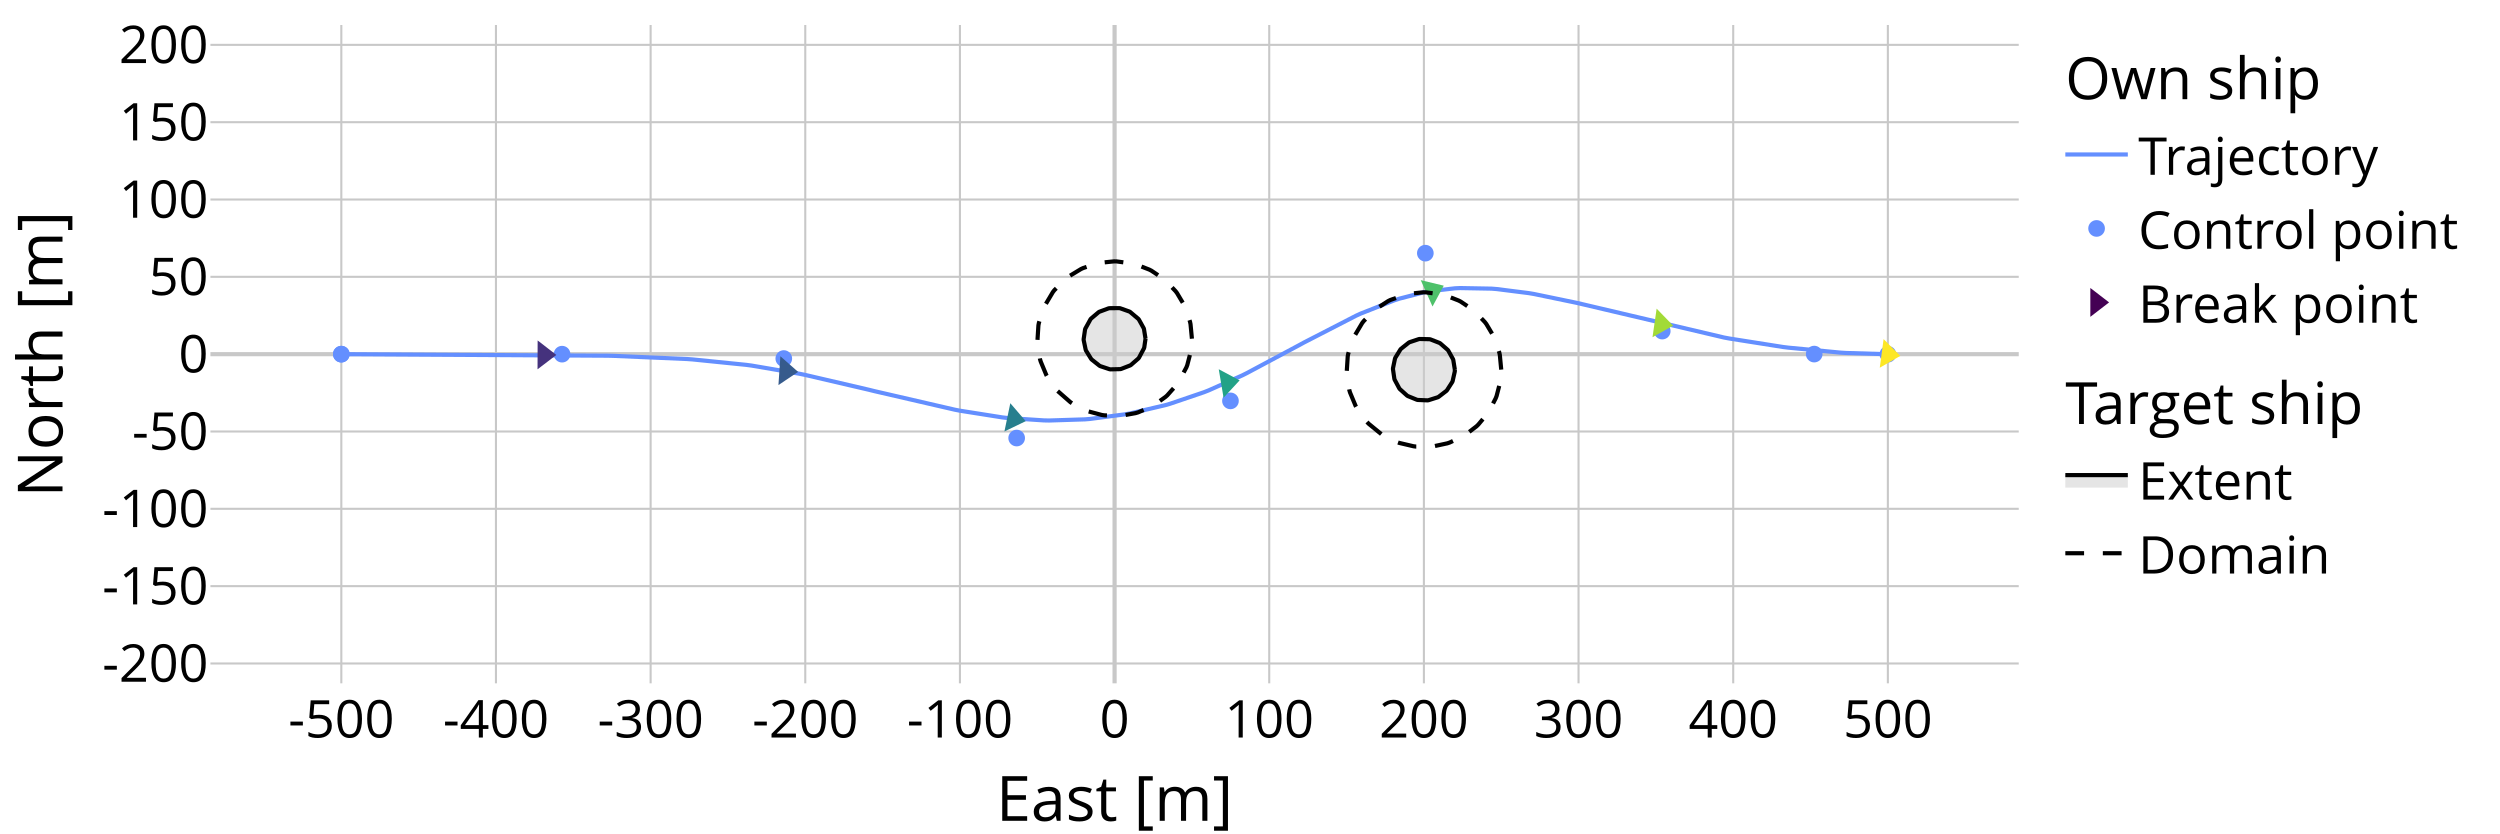
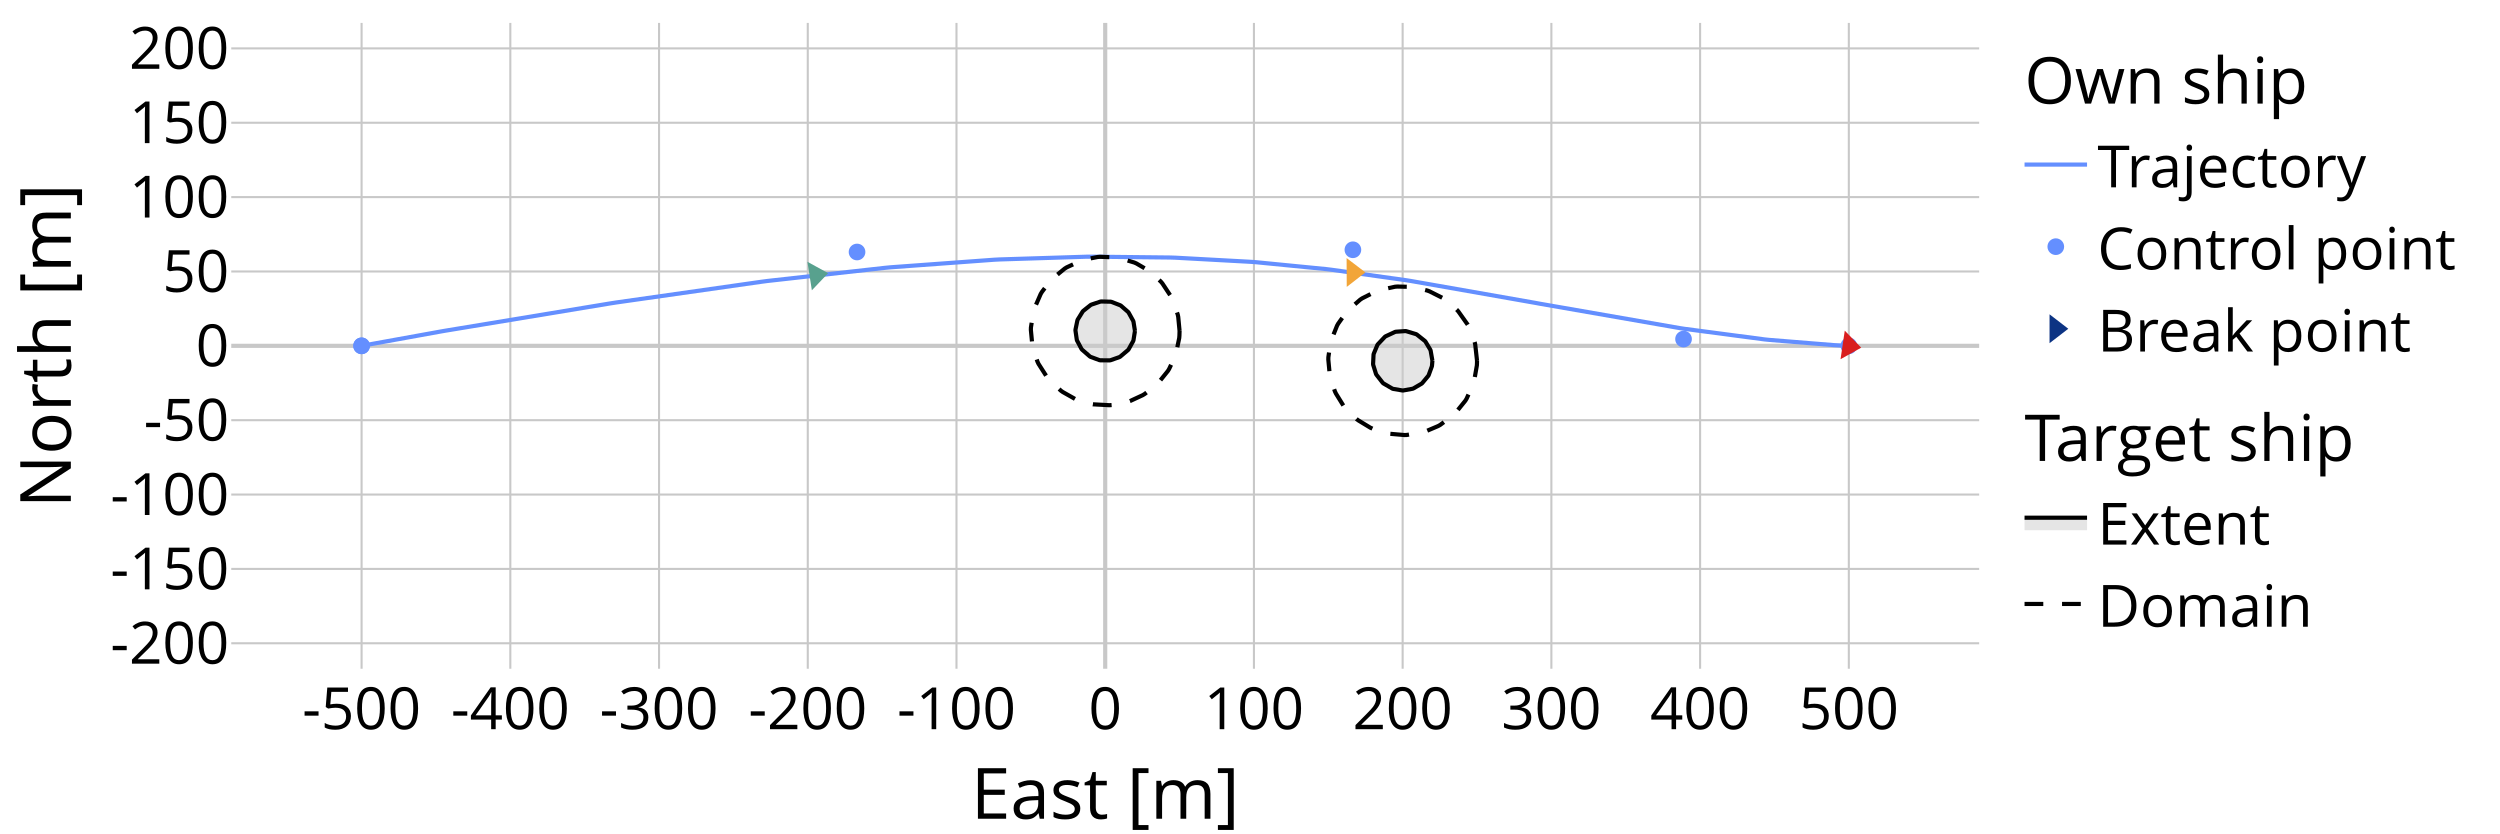
<svg xmlns="http://www.w3.org/2000/svg" class="main-svg" width="1200" height="400" style="" viewBox="0 0 1200 400">
  <rect x="0" y="0" width="1200" height="400" style="fill: rgb(255, 255, 255); fill-opacity: 1;" />
-   <defs id="defs-1de1f9">
+   <defs id="defs-333a15">
    <g class="clips">
-       <clipPath id="clip1de1f9xyplot" class="plotclip">
-         <rect width="868" height="316" />
+       <clipPath id="clip333a15xyplot" class="plotclip">
+         <rect width="839" height="310" />
      </clipPath>
-       <clipPath class="axesclip" id="clip1de1f9x">
-         <rect x="101" y="0" width="868" height="400" />
+       <clipPath class="axesclip" id="clip333a15x">
+         <rect x="111" y="0" width="839" height="400" />
      </clipPath>
-       <clipPath class="axesclip" id="clip1de1f9y">
-         <rect x="0" y="12" width="1200" height="316" />
+       <clipPath class="axesclip" id="clip333a15y">
+         <rect x="0" y="11" width="1200" height="310" />
      </clipPath>
-       <clipPath class="axesclip" id="clip1de1f9xy">
-         <rect x="101" y="12" width="868" height="316" />
+       <clipPath class="axesclip" id="clip333a15xy">
+         <rect x="111" y="11" width="839" height="310" />
      </clipPath>
    </g>
    <g class="gradients" />
    <g class="patterns" />
  </defs>
  <g class="bglayer" />
  <g class="layer-below">
    <g class="imagelayer" />
    <g class="shapelayer" />
  </g>
  <g class="cartesianlayer">
    <g class="subplot xy">
      <g class="layer-subplot">
        <g class="shapelayer" />
        <g class="imagelayer" />
      </g>
      <g class="minor-gridlayer">
        <g class="x" />
        <g class="y" />
      </g>
      <g class="gridlayer">
        <g class="x">
-           <path class="xgrid crisp" transform="translate(163.83,0)" d="M0,12v316" style="stroke: rgb(200, 200, 200); stroke-opacity: 1; stroke-width: 1px;" />
-           <path class="xgrid crisp" transform="translate(238.06,0)" d="M0,12v316" style="stroke: rgb(200, 200, 200); stroke-opacity: 1; stroke-width: 1px;" />
-           <path class="xgrid crisp" transform="translate(312.3,0)" d="M0,12v316" style="stroke: rgb(200, 200, 200); stroke-opacity: 1; stroke-width: 1px;" />
-           <path class="xgrid crisp" transform="translate(386.53,0)" d="M0,12v316" style="stroke: rgb(200, 200, 200); stroke-opacity: 1; stroke-width: 1px;" />
-           <path class="xgrid crisp" transform="translate(460.77,0)" d="M0,12v316" style="stroke: rgb(200, 200, 200); stroke-opacity: 1; stroke-width: 1px;" />
-           <path class="xgrid crisp" transform="translate(609.23,0)" d="M0,12v316" style="stroke: rgb(200, 200, 200); stroke-opacity: 1; stroke-width: 1px;" />
-           <path class="xgrid crisp" transform="translate(683.47,0)" d="M0,12v316" style="stroke: rgb(200, 200, 200); stroke-opacity: 1; stroke-width: 1px;" />
-           <path class="xgrid crisp" transform="translate(757.7,0)" d="M0,12v316" style="stroke: rgb(200, 200, 200); stroke-opacity: 1; stroke-width: 1px;" />
-           <path class="xgrid crisp" transform="translate(831.94,0)" d="M0,12v316" style="stroke: rgb(200, 200, 200); stroke-opacity: 1; stroke-width: 1px;" />
-           <path class="xgrid crisp" transform="translate(906.17,0)" d="M0,12v316" style="stroke: rgb(200, 200, 200); stroke-opacity: 1; stroke-width: 1px;" />
+           <path class="xgrid crisp" transform="translate(173.56,0)" d="M0,11v310" style="stroke: rgb(200, 200, 200); stroke-opacity: 1; stroke-width: 1px;" />
+           <path class="xgrid crisp" transform="translate(244.95,0)" d="M0,11v310" style="stroke: rgb(200, 200, 200); stroke-opacity: 1; stroke-width: 1px;" />
+           <path class="xgrid crisp" transform="translate(316.34,0)" d="M0,11v310" style="stroke: rgb(200, 200, 200); stroke-opacity: 1; stroke-width: 1px;" />
+           <path class="xgrid crisp" transform="translate(387.73,0)" d="M0,11v310" style="stroke: rgb(200, 200, 200); stroke-opacity: 1; stroke-width: 1px;" />
+           <path class="xgrid crisp" transform="translate(459.11,0)" d="M0,11v310" style="stroke: rgb(200, 200, 200); stroke-opacity: 1; stroke-width: 1px;" />
+           <path class="xgrid crisp" transform="translate(601.89,0)" d="M0,11v310" style="stroke: rgb(200, 200, 200); stroke-opacity: 1; stroke-width: 1px;" />
+           <path class="xgrid crisp" transform="translate(673.27,0)" d="M0,11v310" style="stroke: rgb(200, 200, 200); stroke-opacity: 1; stroke-width: 1px;" />
+           <path class="xgrid crisp" transform="translate(744.66,0)" d="M0,11v310" style="stroke: rgb(200, 200, 200); stroke-opacity: 1; stroke-width: 1px;" />
+           <path class="xgrid crisp" transform="translate(816.05,0)" d="M0,11v310" style="stroke: rgb(200, 200, 200); stroke-opacity: 1; stroke-width: 1px;" />
+           <path class="xgrid crisp" transform="translate(887.44,0)" d="M0,11v310" style="stroke: rgb(200, 200, 200); stroke-opacity: 1; stroke-width: 1px;" />
        </g>
        <g class="y">
-           <path class="ygrid crisp" transform="translate(0,318.47)" d="M101,0h868" style="stroke: rgb(200, 200, 200); stroke-opacity: 1; stroke-width: 1px;" />
-           <path class="ygrid crisp" transform="translate(0,281.35)" d="M101,0h868" style="stroke: rgb(200, 200, 200); stroke-opacity: 1; stroke-width: 1px;" />
-           <path class="ygrid crisp" transform="translate(0,244.23)" d="M101,0h868" style="stroke: rgb(200, 200, 200); stroke-opacity: 1; stroke-width: 1px;" />
-           <path class="ygrid crisp" transform="translate(0,207.12)" d="M101,0h868" style="stroke: rgb(200, 200, 200); stroke-opacity: 1; stroke-width: 1px;" />
-           <path class="ygrid crisp" transform="translate(0,132.88)" d="M101,0h868" style="stroke: rgb(200, 200, 200); stroke-opacity: 1; stroke-width: 1px;" />
-           <path class="ygrid crisp" transform="translate(0,95.77)" d="M101,0h868" style="stroke: rgb(200, 200, 200); stroke-opacity: 1; stroke-width: 1px;" />
-           <path class="ygrid crisp" transform="translate(0,58.65)" d="M101,0h868" style="stroke: rgb(200, 200, 200); stroke-opacity: 1; stroke-width: 1px;" />
-           <path class="ygrid crisp" transform="translate(0,21.53)" d="M101,0h868" style="stroke: rgb(200, 200, 200); stroke-opacity: 1; stroke-width: 1px;" />
+           <path class="ygrid crisp" transform="translate(0,308.77)" d="M111,0h839" style="stroke: rgb(200, 200, 200); stroke-opacity: 1; stroke-width: 1px;" />
+           <path class="ygrid crisp" transform="translate(0,273.08)" d="M111,0h839" style="stroke: rgb(200, 200, 200); stroke-opacity: 1; stroke-width: 1px;" />
+           <path class="ygrid crisp" transform="translate(0,237.39)" d="M111,0h839" style="stroke: rgb(200, 200, 200); stroke-opacity: 1; stroke-width: 1px;" />
+           <path class="ygrid crisp" transform="translate(0,201.69)" d="M111,0h839" style="stroke: rgb(200, 200, 200); stroke-opacity: 1; stroke-width: 1px;" />
+           <path class="ygrid crisp" transform="translate(0,130.31)" d="M111,0h839" style="stroke: rgb(200, 200, 200); stroke-opacity: 1; stroke-width: 1px;" />
+           <path class="ygrid crisp" transform="translate(0,94.61)" d="M111,0h839" style="stroke: rgb(200, 200, 200); stroke-opacity: 1; stroke-width: 1px;" />
+           <path class="ygrid crisp" transform="translate(0,58.92)" d="M111,0h839" style="stroke: rgb(200, 200, 200); stroke-opacity: 1; stroke-width: 1px;" />
+           <path class="ygrid crisp" transform="translate(0,23.23)" d="M111,0h839" style="stroke: rgb(200, 200, 200); stroke-opacity: 1; stroke-width: 1px;" />
        </g>
      </g>
      <g class="zerolinelayer">
-         <path class="xzl zl crisp" transform="translate(535,0)" d="M0,12v316" style="stroke: rgb(200, 200, 200); stroke-opacity: 1; stroke-width: 2px;" />
-         <path class="yzl zl crisp" transform="translate(0,170)" d="M101,0h868" style="stroke: rgb(200, 200, 200); stroke-opacity: 1; stroke-width: 2px;" />
+         <path class="xzl zl crisp" transform="translate(530.5,0)" d="M0,11v310" style="stroke: rgb(200, 200, 200); stroke-opacity: 1; stroke-width: 2px;" />
+         <path class="yzl zl crisp" transform="translate(0,166)" d="M111,0h839" style="stroke: rgb(200, 200, 200); stroke-opacity: 1; stroke-width: 2px;" />
      </g>
      <g class="layer-between">
        <g class="shapelayer" />
        <g class="imagelayer" />
      </g>
      <path class="xlines-below" />
      <path class="ylines-below" />
      <g class="overlines-below" />
      <g class="xaxislayer-below" />
      <g class="yaxislayer-below" />
      <g class="overaxes-below" />
      <g class="overplot">
-         <g class="xy" transform="translate(101,12)" clip-path="url(#clip1de1f9xyplot)">
+         <g class="xy" transform="translate(111,11)" clip-path="url(#clip333a15xyplot)">
          <g class="scatterlayer mlayer">
-             <g class="trace scatter trace6c91a1" style="stroke-miterlimit: 2; opacity: 1;">
-               <g class="fills" />
-               <g class="errorbars" />
-               <g class="lines">
-                 <path class="js-line" d="M62.83,158L190.6,158.74L193.44,158.81L228.76,160.33L231.39,160.52L257.17,163.13L259.72,163.47L282.69,167.39L285.25,167.91L316.13,175.1L318.7,175.74L357.24,184.64L359.79,185.14L380.09,188.35L382.6,188.64L400.09,189.79L402.57,189.84L419.77,189.29L422.21,189.09L439.13,186.86L441.53,186.42L458.17,182.51L460.53,181.84L476.89,176.27L479.21,175.36L495.3,168.18L497.58,167.04L522.52,153.71L524.79,152.47L549.85,139.57L552.15,138.51L568.45,132.09L570.8,131.33L582.73,128.25L585.14,127.8L597.37,126.39L599.85,126.27L614.9,126.55L617.43,126.75L632.78,128.69L635.36,129.13L656.15,133.44L658.76,134.06L726.58,150.02L729.16,150.5L754.82,154.55L757.37,154.87L782.68,157.28L785.2,157.43L805.18,158.03" style="vector-effect: none; fill: none; stroke: rgb(100, 143, 255); stroke-opacity: 1; stroke-width: 2px; opacity: 1;" />
-               </g>
-               <g class="points" />
-               <g class="text" />
-             </g>
-             <g class="trace scatter traceaec29f" style="stroke-miterlimit: 2; opacity: 1;">
+             <g class="trace scatter trace864dbb" style="stroke-miterlimit: 2; opacity: 1;">
+               <g class="fills" />
+               <g class="errorbars" />
+               <g class="lines">
+                 <path class="js-line" d="M62.56,155L100.55,148.12L102.57,147.77L181.64,134.68L184.57,134.22L254.38,124.26L257.43,123.86L313.67,117.57L316.52,117.3L366.16,113.67L368.83,113.53L410.55,112.22L413.1,112.2L450.67,112.61L453.13,112.69L489.67,114.69L492.08,114.88L525.66,118.18L528.05,118.47L563.88,123.5L566.27,123.88L625.98,134.39L628.37,134.83L695.24,146.48L697.63,146.85L735.84,151.9L738.23,152.15L769.27,154.66L771.66,154.79L776.44,155" style="vector-effect: none; fill: none; stroke: rgb(100, 143, 255); stroke-opacity: 1; stroke-width: 2px; opacity: 1;" />
+               </g>
+               <g class="points" />
+               <g class="text" />
+             </g>
+             <g class="trace scatter tracef698d3" style="stroke-miterlimit: 2; opacity: 1;">
              <g class="fills" />
              <g class="errorbars" />
              <g class="lines" />
              <g class="points">
-                 <path class="point" transform="translate(62.83,158)" d="M4,0A4,4 0 1,1 0,-4A4,4 0 0,1 4,0Z" style="opacity: 1; stroke-width: 0px; fill: rgb(100, 143, 255); fill-opacity: 1;" />
-                 <path class="point" transform="translate(62.83,158)" d="M4,0A4,4 0 1,1 0,-4A4,4 0 0,1 4,0Z" style="opacity: 1; stroke-width: 0px; fill: rgb(100, 143, 255); fill-opacity: 1;" />
-                 <path class="point" transform="translate(168.79,158)" d="M4,0A4,4 0 1,1 0,-4A4,4 0 0,1 4,0Z" style="opacity: 1; stroke-width: 0px; fill: rgb(100, 143, 255); fill-opacity: 1;" />
-                 <path class="point" transform="translate(275.22,160.1)" d="M4,0A4,4 0 1,1 0,-4A4,4 0 0,1 4,0Z" style="opacity: 1; stroke-width: 0px; fill: rgb(100, 143, 255); fill-opacity: 1;" />
-                 <path class="point" transform="translate(387,198.26)" d="M4,0A4,4 0 1,1 0,-4A4,4 0 0,1 4,0Z" style="opacity: 1; stroke-width: 0px; fill: rgb(100, 143, 255); fill-opacity: 1;" />
-                 <path class="point" transform="translate(489.62,180.42)" d="M4,0A4,4 0 1,1 0,-4A4,4 0 0,1 4,0Z" style="opacity: 1; stroke-width: 0px; fill: rgb(100, 143, 255); fill-opacity: 1;" />
-                 <path class="point" transform="translate(583.16,109.52)" d="M4,0A4,4 0 1,1 0,-4A4,4 0 0,1 4,0Z" style="opacity: 1; stroke-width: 0px; fill: rgb(100, 143, 255); fill-opacity: 1;" />
-                 <path class="point" transform="translate(696.88,146.92)" d="M4,0A4,4 0 1,1 0,-4A4,4 0 0,1 4,0Z" style="opacity: 1; stroke-width: 0px; fill: rgb(100, 143, 255); fill-opacity: 1;" />
-                 <path class="point" transform="translate(769.82,157.96)" d="M4,0A4,4 0 1,1 0,-4A4,4 0 0,1 4,0Z" style="opacity: 1; stroke-width: 0px; fill: rgb(100, 143, 255); fill-opacity: 1;" />
-                 <path class="point" transform="translate(805.18,158.03)" d="M4,0A4,4 0 1,1 0,-4A4,4 0 0,1 4,0Z" style="opacity: 1; stroke-width: 0px; fill: rgb(100, 143, 255); fill-opacity: 1;" />
-               </g>
-               <g class="text" />
-             </g>
-             <g class="trace scatter trace0a651e" style="stroke-miterlimit: 2; opacity: 1;">
+                 <path class="point" transform="translate(62.56,155)" d="M4,0A4,4 0 1,1 0,-4A4,4 0 0,1 4,0Z" style="opacity: 1; stroke-width: 0px; fill: rgb(100, 143, 255); fill-opacity: 1;" />
+                 <path class="point" transform="translate(62.56,155)" d="M4,0A4,4 0 1,1 0,-4A4,4 0 0,1 4,0Z" style="opacity: 1; stroke-width: 0px; fill: rgb(100, 143, 255); fill-opacity: 1;" />
+                 <path class="point" transform="translate(300.38,109.96)" d="M4,0A4,4 0 1,1 0,-4A4,4 0 0,1 4,0Z" style="opacity: 1; stroke-width: 0px; fill: rgb(100, 143, 255); fill-opacity: 1;" />
+                 <path class="point" transform="translate(538.39,108.89)" d="M4,0A4,4 0 1,1 0,-4A4,4 0 0,1 4,0Z" style="opacity: 1; stroke-width: 0px; fill: rgb(100, 143, 255); fill-opacity: 1;" />
+                 <path class="point" transform="translate(697.1,151.75)" d="M4,0A4,4 0 1,1 0,-4A4,4 0 0,1 4,0Z" style="opacity: 1; stroke-width: 0px; fill: rgb(100, 143, 255); fill-opacity: 1;" />
+                 <path class="point" transform="translate(776.44,155)" d="M4,0A4,4 0 1,1 0,-4A4,4 0 0,1 4,0Z" style="opacity: 1; stroke-width: 0px; fill: rgb(100, 143, 255); fill-opacity: 1;" />
+               </g>
+               <g class="text" />
+             </g>
+             <g class="trace scatter tracef0722d" style="stroke-miterlimit: 2; opacity: 1;">
              <g class="fills" />
              <g class="errorbars" />
              <g class="lines" />
              <g class="points">
-                 <path class="point" transform="translate(62.83,158)" d="M0,0Z" style="opacity: 1; stroke-width: 0px; fill: rgb(68, 1, 84); fill-opacity: 1;" />
-                 <path class="point" transform="translate(160.04,158.35)" d="M-2.975,-6.941L-3.025,6.919L6,0.022Z" style="opacity: 1; stroke-width: 0px; fill: rgb(69, 50, 125); fill-opacity: 1;" />
-                 <path class="point" transform="translate(276.11,166.11)" d="M-2.531,-7.115L-3.456,6.714L5.987,0.4Z" style="opacity: 1; stroke-width: 0px; fill: rgb(54, 91, 140); fill-opacity: 1;" />
-                 <path class="point" transform="translate(385.47,188.93)" d="M-1.521,-7.397L-4.352,6.171L5.874,1.225Z" style="opacity: 1; stroke-width: 0px; fill: rgb(39, 127, 142); fill-opacity: 1;" />
-                 <path class="point" transform="translate(488.11,171.57)" d="M-4.113,-6.333L-1.803,7.333L5.916,-1Z" style="opacity: 1; stroke-width: 0px; fill: rgb(34, 162, 135); fill-opacity: 1;" />
-                 <path class="point" transform="translate(586.52,127.57)" d="M-5.567,-5.102L0.09,7.551L5.477,-2.449Z" style="opacity: 1; stroke-width: 0px; fill: rgb(78, 193, 106); fill-opacity: 1;" />
-                 <path class="point" transform="translate(696.16,143.44)" d="M-1.976,-7.288L-3.962,6.429L5.938,0.86Z" style="opacity: 1; stroke-width: 0px; fill: rgb(162, 218, 55); fill-opacity: 1;" />
-                 <path class="point" transform="translate(805.18,158.03)" d="M-2.054,-7.267L-3.893,6.471L5.947,0.796Z" style="opacity: 1; stroke-width: 0px; fill: rgb(253, 231, 37); fill-opacity: 1;" />
-               </g>
-               <g class="text" />
-             </g>
-             <g class="trace scatter tracecdd851" style="stroke-miterlimit: 2; opacity: 1;">
+                 <path class="point" transform="translate(62.56,155)" d="M0,0Z" style="opacity: 1; stroke-width: 0px; fill: rgb(12, 51, 131); fill-opacity: 1;" />
+                 <path class="point" transform="translate(280.59,121.04)" d="M-4.031,-6.386L-1.898,7.309L5.929,-0.923Z" style="opacity: 1; stroke-width: 0px; fill: rgb(88, 161, 142); fill-opacity: 1;" />
+                 <path class="point" transform="translate(538.4,119.78)" d="M-3.034,-6.915L-2.966,6.945L6,-0.029Z" style="opacity: 1; stroke-width: 0px; fill: rgb(242, 165, 56); fill-opacity: 1;" />
+                 <path class="point" transform="translate(776.44,155)" d="M-1.953,-7.295L-3.982,6.416L5.935,0.878Z" style="opacity: 1; stroke-width: 0px; fill: rgb(217, 30, 30); fill-opacity: 1;" />
+               </g>
+               <g class="text" />
+             </g>
+             <g class="trace scatter tracedb20e5" style="stroke-miterlimit: 2; opacity: 1;">
              <g class="fills">
                <g>
-                   <path class="js-fill" d="M448.85,150.58L448.11,145.97L447.96,145.52L445.7,141.44L445.41,141.07L441.49,137.76L441.08,137.53L436.68,135.97L436.22,135.9L431.55,135.93L431.09,136.02L426.71,137.64L426.31,137.88L422.74,140.89L422.44,141.25L419.96,145.74L419.82,146.19L419.15,150.81L419.17,151.28L420.12,155.85L420.29,156.29L422.74,160.26L423.06,160.61L426.71,163.51L427.12,163.74L431.55,165.22L432.01,165.29L436.68,165.18L437.14,165.09L441.49,163.4L441.89,163.15L445.41,160.08L445.7,159.72L448.11,155.19L448.25,154.74L448.85,150.58Z" style="fill: rgb(204, 204, 204); fill-opacity: 0.5; stroke-width: 0;" />
+                   <path class="js-fill" d="M433.78,147.86L433.07,143.43L432.92,143L430.75,139.07L430.47,138.72L427.09,135.77L426.7,135.53L422.52,133.91L422.08,133.82L417.59,133.71L417.14,133.78L412.89,135.21L412.49,135.42L408.98,138.21L408.68,138.55L406.32,142.37L406.15,142.79L405.24,147.19L405.22,147.64L405.86,152.08L406,152.51L408.11,156.47L408.39,156.83L412.1,160.07L412.49,160.3L416.7,161.86L417.14,161.94L421.63,161.98L422.08,161.9L426.31,160.41L426.7,160.19L430.47,157L430.75,156.65L432.92,152.72L433.07,152.29L433.78,147.86Z" style="fill: rgb(204, 204, 204); fill-opacity: 0.5; stroke-width: 0;" />
                </g>
              </g>
              <g class="errorbars" />
              <g class="lines">
-                 <path class="js-line" d="M448.85,150.58L448.11,145.97L447.96,145.52L445.7,141.44L445.41,141.07L441.49,137.76L441.08,137.53L436.68,135.97L436.22,135.9L431.55,135.93L431.09,136.02L426.71,137.64L426.31,137.88L422.74,140.89L422.44,141.25L419.96,145.74L419.82,146.19L419.15,150.81L419.17,151.28L420.12,155.85L420.29,156.29L422.74,160.26L423.06,160.61L426.71,163.51L427.12,163.74L431.55,165.22L432.01,165.29L436.68,165.18L437.14,165.09L441.49,163.4L441.89,163.15L445.41,160.08L445.7,159.72L448.11,155.19L448.25,154.74L448.85,150.58" style="vector-effect: none; fill: none; stroke: rgb(0, 0, 0); stroke-opacity: 1; stroke-width: 2px; opacity: 1;" />
-               </g>
-               <g class="points" />
-               <g class="text" />
-             </g>
-             <g class="trace scatter trace47728e" style="stroke-miterlimit: 2; opacity: 1;">
-               <g class="fills" />
-               <g class="errorbars" />
-               <g class="lines">
-                 <path class="js-line" d="M471.12,150.58L470.45,143.59L470.21,142.44L468.03,135.77L467.55,134.7L463.96,128.66L463.25,127.73L458.43,122.63L457.53,121.87L451.71,117.95L450.67,117.41L444.12,114.87L442.99,114.56L434.88,113.47L433.71,113.46L426.72,114.18L425.58,114.43L418.92,116.66L417.86,117.15L411.85,120.79L410.92,121.5L405.11,127.27L404.39,128.19L400.2,135.23L399.74,136.3L397.66,143.01L397.44,144.16L396.92,152.33L397,153.5L398.21,160.42L398.54,161.54L401.24,168.03L401.81,169.05L405.86,174.78L406.64,175.66L412.8,181.05L413.78,181.7L420,184.95L421.09,185.38L427.88,187.19L429.03,187.36L436.05,187.64L437.22,187.55L444.12,186.29L445.25,185.95L451.71,183.2L452.73,182.62L458.43,178.52L459.3,177.74L463.96,172.49L464.64,171.53L468.48,164.31L468.9,163.21L470.66,156.41L470.82,155.25L471.12,150.58" style="vector-effect: none; fill: none; stroke: rgb(0, 0, 0); stroke-opacity: 1; stroke-dasharray: 9px, 9px; stroke-width: 2px; opacity: 1;" />
-               </g>
-               <g class="points" />
-               <g class="text" />
-             </g>
-             <g class="trace scatter trace25d965" style="stroke-miterlimit: 2; opacity: 1;">
+                 <path class="js-line" d="M433.78,147.86L433.07,143.43L432.92,143L430.75,139.07L430.47,138.72L427.09,135.77L426.7,135.53L422.52,133.91L422.08,133.82L417.59,133.71L417.14,133.78L412.89,135.21L412.49,135.42L408.98,138.21L408.68,138.55L406.32,142.37L406.15,142.79L405.24,147.19L405.22,147.64L405.86,152.08L406,152.51L408.11,156.47L408.39,156.83L412.1,160.07L412.49,160.3L416.7,161.86L417.14,161.94L421.63,161.98L422.08,161.9L426.31,160.41L426.7,160.19L430.47,157L430.75,156.65L432.92,152.72L433.07,152.29L433.78,147.86" style="vector-effect: none; fill: none; stroke: rgb(0, 0, 0); stroke-opacity: 1; stroke-width: 2px; opacity: 1;" />
+               </g>
+               <g class="points" />
+               <g class="text" />
+             </g>
+             <g class="trace scatter trace4ac515" style="stroke-miterlimit: 2; opacity: 1;">
+               <g class="fills" />
+               <g class="errorbars" />
+               <g class="lines">
+                 <path class="js-line" d="M455.19,147.86L454.55,141.14L454.33,140.04L451.76,132.59L451.26,131.58L446.92,125.01L446.19,124.16L441.25,119.56L440.34,118.89L434.51,115.48L433.48,115.02L425.94,112.75L424.83,112.57L416.97,112.26L415.84,112.36L409.22,113.68L408.15,114.02L401.01,117.33L400.05,117.93L393.96,122.92L393.19,123.74L389.12,129.13L388.54,130.1L385.4,137.31L385.08,138.4L383.85,146.17L383.81,147.3L384.56,155.14L384.8,156.23L387,162.62L387.48,163.64L391.72,170.27L392.44,171.14L398.2,176.5L399.12,177.16L405,180.48L406.04,180.92L412.5,182.86L413.61,183.07L421.47,183.5L422.6,183.42L430.32,181.88L431.38,181.52L437.51,178.68L438.47,178.09L443.83,173.98L444.64,173.2L449.58,167.07L450.17,166.11L453.06,160.01L453.43,158.94L455.03,151.24L455.12,150.11L455.19,147.86" style="vector-effect: none; fill: none; stroke: rgb(0, 0, 0); stroke-opacity: 1; stroke-dasharray: 9px, 9px; stroke-width: 2px; opacity: 1;" />
+               </g>
+               <g class="points" />
+               <g class="text" />
+             </g>
+             <g class="trace scatter trace9cd34d" style="stroke-miterlimit: 2; opacity: 1;">
              <g class="fills">
                <g>
-                   <path class="js-fill" d="M597.32,165.42L596.58,160.81L596.43,160.37L594.17,156.28L593.88,155.92L590.36,152.85L589.96,152.6L585.61,150.91L585.15,150.82L580.48,150.71L580.02,150.78L575.59,152.26L575.18,152.49L571.53,155.39L571.21,155.74L568.76,159.71L568.59,160.15L567.64,164.72L567.62,165.19L568.29,169.81L568.43,170.26L570.63,174.38L570.91,174.75L574.38,177.87L574.78,178.12L579.1,179.88L579.56,179.98L584.22,180.17L584.69,180.1L589.14,178.69L589.55,178.47L593.25,175.63L593.57,175.28L596.08,171.35L596.26,170.92L597.29,166.36L597.31,165.89L597.32,165.42Z" style="fill: rgb(204, 204, 204); fill-opacity: 0.5; stroke-width: 0;" />
+                   <path class="js-fill" d="M576.55,162.14L575.7,157.28L575.54,156.86L573.24,153L572.95,152.66L569.09,149.59L568.69,149.38L563.96,147.96L563.51,147.92L559.03,148.23L558.6,148.34L554.12,150.42L553.75,150.68L550.36,154.27L550.12,154.65L548.4,158.79L548.3,159.23L548.08,163.71L548.14,164.16L549.47,168.45L549.67,168.85L552.71,172.74L553.05,173.04L557.31,175.52L557.73,175.67L562.16,176.42L562.61,176.41L567.03,175.6L567.45,175.44L571.33,173.18L571.67,172.89L574.54,169.44L574.77,169.05L576.3,164.83L576.37,164.38L576.55,162.14Z" style="fill: rgb(204, 204, 204); fill-opacity: 0.5; stroke-width: 0;" />
                </g>
              </g>
              <g class="errorbars" />
              <g class="lines">
-                 <path class="js-line" d="M597.32,165.42L596.58,160.81L596.43,160.37L594.17,156.28L593.88,155.92L590.36,152.85L589.96,152.6L585.61,150.91L585.15,150.82L580.48,150.71L580.02,150.78L575.59,152.26L575.18,152.49L571.53,155.39L571.21,155.74L568.76,159.71L568.59,160.15L567.64,164.72L567.62,165.19L568.29,169.81L568.43,170.26L570.63,174.38L570.91,174.75L574.38,177.87L574.78,178.12L579.1,179.88L579.56,179.98L584.22,180.17L584.69,180.1L589.14,178.69L589.55,178.47L593.25,175.63L593.57,175.28L596.08,171.35L596.26,170.92L597.29,166.36L597.31,165.89L597.32,165.42" style="vector-effect: none; fill: none; stroke: rgb(0, 0, 0); stroke-opacity: 1; stroke-width: 2px; opacity: 1;" />
-               </g>
-               <g class="points" />
-               <g class="text" />
-             </g>
-             <g class="trace scatter trace2cc1c7" style="stroke-miterlimit: 2; opacity: 1;">
-               <g class="fills" />
-               <g class="errorbars" />
-               <g class="lines">
-                 <path class="js-line" d="M619.59,165.42L618.92,158.43L618.68,157.29L616.5,150.61L616.02,149.55L612.43,143.51L611.72,142.58L606.9,137.48L606,136.72L600.18,132.8L599.14,132.26L592.59,129.71L591.46,129.41L583.35,128.32L582.18,128.31L575.19,129.03L574.05,129.27L566.33,132L565.28,132.53L559.39,136.35L558.49,137.09L553.58,142.12L552.86,143.04L548.67,150.08L548.21,151.15L546.13,157.86L545.91,159.01L545.39,167.18L545.47,168.35L546.68,175.27L547.01,176.39L549.71,182.87L550.28,183.9L555.11,190.51L555.91,191.36L562.25,196.55L563.24,197.17L569.56,200.22L570.67,200.61L577.5,202.21L578.67,202.35L585.69,202.4L586.85,202.28L593.72,200.8L594.83,200.42L601.2,197.47L602.2,196.86L607.77,192.59L608.61,191.77L613.11,186.38L613.75,185.4L616.95,179.15L617.37,178.06L619.13,171.26L619.29,170.1L619.59,165.42" style="vector-effect: none; fill: none; stroke: rgb(0, 0, 0); stroke-opacity: 1; stroke-dasharray: 9px, 9px; stroke-width: 2px; opacity: 1;" />
+                 <path class="js-line" d="M576.55,162.14L575.7,157.28L575.54,156.86L573.24,153L572.95,152.66L569.09,149.59L568.69,149.38L563.96,147.96L563.51,147.92L559.03,148.23L558.6,148.34L554.12,150.42L553.75,150.68L550.36,154.27L550.12,154.65L548.4,158.79L548.3,159.23L548.08,163.71L548.14,164.16L549.47,168.45L549.67,168.85L552.71,172.74L553.05,173.04L557.31,175.52L557.73,175.67L562.16,176.42L562.61,176.41L567.03,175.6L567.45,175.44L571.33,173.18L571.67,172.89L574.54,169.44L574.77,169.05L576.3,164.83L576.37,164.38L576.55,162.14" style="vector-effect: none; fill: none; stroke: rgb(0, 0, 0); stroke-opacity: 1; stroke-width: 2px; opacity: 1;" />
+               </g>
+               <g class="points" />
+               <g class="text" />
+             </g>
+             <g class="trace scatter tracec7fbe0" style="stroke-miterlimit: 2; opacity: 1;">
+               <g class="fills" />
+               <g class="errorbars" />
+               <g class="lines">
+                 <path class="js-line" d="M597.97,162.14L597.1,154.31L596.84,153.22L594.04,145.86L593.51,144.86L588.96,138.44L588.2,137.61L582.19,132.52L581.25,131.91L575.21,128.87L574.16,128.48L567.61,126.85L566.49,126.7L559.74,126.54L558.62,126.63L550.92,128.3L549.86,128.67L542.83,132.21L541.89,132.84L535.96,138.02L535.22,138.86L531.32,144.37L530.77,145.36L527.86,152.67L527.58,153.77L526.62,160.45L526.59,161.58L527.33,169.41L527.58,170.51L529.77,176.9L530.26,177.92L533.8,183.66L534.49,184.55L540.08,190.1L540.98,190.78L546.75,194.28L547.77,194.75L554.17,196.9L555.28,197.14L563.12,197.82L564.25,197.78L572.01,196.48L573.09,196.15L579.3,193.51L580.28,192.96L586.6,188.26L587.41,187.48L592.36,181.35L592.95,180.39L596.2,173.22L596.54,172.15L597.9,164.39L597.95,163.27L597.97,162.14" style="vector-effect: none; fill: none; stroke: rgb(0, 0, 0); stroke-opacity: 1; stroke-dasharray: 9px, 9px; stroke-width: 2px; opacity: 1;" />
              </g>
              <g class="points" />
              <g class="text" />
            </g>
          </g>
        </g>
      </g>
      <path class="xlines-above crisp" d="M0,0" style="fill: none;" />
      <path class="ylines-above crisp" d="M0,0" style="fill: none;" />
      <g class="overlines-above" />
      <g class="xaxislayer-above">
        <g class="xtick">
-           <text text-anchor="middle" x="0" y="354" transform="translate(163.83,0)" style="font-family: 'Open Sans', verdana, arial, sans-serif; font-size: 25px; fill: rgb(0, 0, 0); fill-opacity: 1; white-space: pre; opacity: 1;">-500</text>
-         </g>
-         <g class="xtick">
-           <text text-anchor="middle" x="0" y="354" style="font-family: 'Open Sans', verdana, arial, sans-serif; font-size: 25px; fill: rgb(0, 0, 0); fill-opacity: 1; white-space: pre; opacity: 1;" transform="translate(238.06,0)">-400</text>
-         </g>
-         <g class="xtick">
-           <text text-anchor="middle" x="0" y="354" style="font-family: 'Open Sans', verdana, arial, sans-serif; font-size: 25px; fill: rgb(0, 0, 0); fill-opacity: 1; white-space: pre; opacity: 1;" transform="translate(312.3,0)">-300</text>
-         </g>
-         <g class="xtick">
-           <text text-anchor="middle" x="0" y="354" style="font-family: 'Open Sans', verdana, arial, sans-serif; font-size: 25px; fill: rgb(0, 0, 0); fill-opacity: 1; white-space: pre; opacity: 1;" transform="translate(386.53,0)">-200</text>
-         </g>
-         <g class="xtick">
-           <text text-anchor="middle" x="0" y="354" style="font-family: 'Open Sans', verdana, arial, sans-serif; font-size: 25px; fill: rgb(0, 0, 0); fill-opacity: 1; white-space: pre; opacity: 1;" transform="translate(460.77,0)">-100</text>
-         </g>
-         <g class="xtick">
-           <text text-anchor="middle" x="0" y="354" style="font-family: 'Open Sans', verdana, arial, sans-serif; font-size: 25px; fill: rgb(0, 0, 0); fill-opacity: 1; white-space: pre; opacity: 1;" transform="translate(535,0)">0</text>
-         </g>
-         <g class="xtick">
-           <text text-anchor="middle" x="0" y="354" style="font-family: 'Open Sans', verdana, arial, sans-serif; font-size: 25px; fill: rgb(0, 0, 0); fill-opacity: 1; white-space: pre; opacity: 1;" transform="translate(609.23,0)">100</text>
-         </g>
-         <g class="xtick">
-           <text text-anchor="middle" x="0" y="354" style="font-family: 'Open Sans', verdana, arial, sans-serif; font-size: 25px; fill: rgb(0, 0, 0); fill-opacity: 1; white-space: pre; opacity: 1;" transform="translate(683.47,0)">200</text>
-         </g>
-         <g class="xtick">
-           <text text-anchor="middle" x="0" y="354" style="font-family: 'Open Sans', verdana, arial, sans-serif; font-size: 25px; fill: rgb(0, 0, 0); fill-opacity: 1; white-space: pre; opacity: 1;" transform="translate(757.7,0)">300</text>
-         </g>
-         <g class="xtick">
-           <text text-anchor="middle" x="0" y="354" style="font-family: 'Open Sans', verdana, arial, sans-serif; font-size: 25px; fill: rgb(0, 0, 0); fill-opacity: 1; white-space: pre; opacity: 1;" transform="translate(831.94,0)">400</text>
-         </g>
-         <g class="xtick">
-           <text text-anchor="middle" x="0" y="354" style="font-family: 'Open Sans', verdana, arial, sans-serif; font-size: 25px; fill: rgb(0, 0, 0); fill-opacity: 1; white-space: pre; opacity: 1;" transform="translate(906.17,0)">500</text>
+           <text text-anchor="middle" x="0" y="350" transform="translate(173.56,0)" style="font-family: 'Open Sans', verdana, arial, sans-serif; font-size: 28px; fill: rgb(0, 0, 0); fill-opacity: 1; white-space: pre; opacity: 1;">-500</text>
+         </g>
+         <g class="xtick">
+           <text text-anchor="middle" x="0" y="350" style="font-family: 'Open Sans', verdana, arial, sans-serif; font-size: 28px; fill: rgb(0, 0, 0); fill-opacity: 1; white-space: pre; opacity: 1;" transform="translate(244.95,0)">-400</text>
+         </g>
+         <g class="xtick">
+           <text text-anchor="middle" x="0" y="350" style="font-family: 'Open Sans', verdana, arial, sans-serif; font-size: 28px; fill: rgb(0, 0, 0); fill-opacity: 1; white-space: pre; opacity: 1;" transform="translate(316.34,0)">-300</text>
+         </g>
+         <g class="xtick">
+           <text text-anchor="middle" x="0" y="350" style="font-family: 'Open Sans', verdana, arial, sans-serif; font-size: 28px; fill: rgb(0, 0, 0); fill-opacity: 1; white-space: pre; opacity: 1;" transform="translate(387.73,0)">-200</text>
+         </g>
+         <g class="xtick">
+           <text text-anchor="middle" x="0" y="350" style="font-family: 'Open Sans', verdana, arial, sans-serif; font-size: 28px; fill: rgb(0, 0, 0); fill-opacity: 1; white-space: pre; opacity: 1;" transform="translate(459.11,0)">-100</text>
+         </g>
+         <g class="xtick">
+           <text text-anchor="middle" x="0" y="350" style="font-family: 'Open Sans', verdana, arial, sans-serif; font-size: 28px; fill: rgb(0, 0, 0); fill-opacity: 1; white-space: pre; opacity: 1;" transform="translate(530.5,0)">0</text>
+         </g>
+         <g class="xtick">
+           <text text-anchor="middle" x="0" y="350" style="font-family: 'Open Sans', verdana, arial, sans-serif; font-size: 28px; fill: rgb(0, 0, 0); fill-opacity: 1; white-space: pre; opacity: 1;" transform="translate(601.89,0)">100</text>
+         </g>
+         <g class="xtick">
+           <text text-anchor="middle" x="0" y="350" style="font-family: 'Open Sans', verdana, arial, sans-serif; font-size: 28px; fill: rgb(0, 0, 0); fill-opacity: 1; white-space: pre; opacity: 1;" transform="translate(673.27,0)">200</text>
+         </g>
+         <g class="xtick">
+           <text text-anchor="middle" x="0" y="350" style="font-family: 'Open Sans', verdana, arial, sans-serif; font-size: 28px; fill: rgb(0, 0, 0); fill-opacity: 1; white-space: pre; opacity: 1;" transform="translate(744.66,0)">300</text>
+         </g>
+         <g class="xtick">
+           <text text-anchor="middle" x="0" y="350" style="font-family: 'Open Sans', verdana, arial, sans-serif; font-size: 28px; fill: rgb(0, 0, 0); fill-opacity: 1; white-space: pre; opacity: 1;" transform="translate(816.05,0)">400</text>
+         </g>
+         <g class="xtick">
+           <text text-anchor="middle" x="0" y="350" style="font-family: 'Open Sans', verdana, arial, sans-serif; font-size: 28px; fill: rgb(0, 0, 0); fill-opacity: 1; white-space: pre; opacity: 1;" transform="translate(887.44,0)">500</text>
        </g>
      </g>
      <g class="yaxislayer-above">
        <g class="ytick">
-           <text text-anchor="end" x="100" y="8.75" transform="translate(0,318.47)" style="font-family: 'Open Sans', verdana, arial, sans-serif; font-size: 25px; fill: rgb(0, 0, 0); fill-opacity: 1; white-space: pre; opacity: 1;">-200</text>
-         </g>
-         <g class="ytick">
-           <text text-anchor="end" x="100" y="8.75" style="font-family: 'Open Sans', verdana, arial, sans-serif; font-size: 25px; fill: rgb(0, 0, 0); fill-opacity: 1; white-space: pre; opacity: 1;" transform="translate(0,281.35)">-150</text>
-         </g>
-         <g class="ytick">
-           <text text-anchor="end" x="100" y="8.75" style="font-family: 'Open Sans', verdana, arial, sans-serif; font-size: 25px; fill: rgb(0, 0, 0); fill-opacity: 1; white-space: pre; opacity: 1;" transform="translate(0,244.23)">-100</text>
-         </g>
-         <g class="ytick">
-           <text text-anchor="end" x="100" y="8.75" style="font-family: 'Open Sans', verdana, arial, sans-serif; font-size: 25px; fill: rgb(0, 0, 0); fill-opacity: 1; white-space: pre; opacity: 1;" transform="translate(0,207.12)">-50</text>
-         </g>
-         <g class="ytick">
-           <text text-anchor="end" x="100" y="8.75" style="font-family: 'Open Sans', verdana, arial, sans-serif; font-size: 25px; fill: rgb(0, 0, 0); fill-opacity: 1; white-space: pre; opacity: 1;" transform="translate(0,170)">0</text>
-         </g>
-         <g class="ytick">
-           <text text-anchor="end" x="100" y="8.75" style="font-family: 'Open Sans', verdana, arial, sans-serif; font-size: 25px; fill: rgb(0, 0, 0); fill-opacity: 1; white-space: pre; opacity: 1;" transform="translate(0,132.88)">50</text>
-         </g>
-         <g class="ytick">
-           <text text-anchor="end" x="100" y="8.75" style="font-family: 'Open Sans', verdana, arial, sans-serif; font-size: 25px; fill: rgb(0, 0, 0); fill-opacity: 1; white-space: pre; opacity: 1;" transform="translate(0,95.77)">100</text>
-         </g>
-         <g class="ytick">
-           <text text-anchor="end" x="100" y="8.75" style="font-family: 'Open Sans', verdana, arial, sans-serif; font-size: 25px; fill: rgb(0, 0, 0); fill-opacity: 1; white-space: pre; opacity: 1;" transform="translate(0,58.65)">150</text>
-         </g>
-         <g class="ytick">
-           <text text-anchor="end" x="100" y="8.75" style="font-family: 'Open Sans', verdana, arial, sans-serif; font-size: 25px; fill: rgb(0, 0, 0); fill-opacity: 1; white-space: pre; opacity: 1;" transform="translate(0,21.53)">200</text>
+           <text text-anchor="end" x="110" y="9.8" transform="translate(0,308.77)" style="font-family: 'Open Sans', verdana, arial, sans-serif; font-size: 28px; fill: rgb(0, 0, 0); fill-opacity: 1; white-space: pre; opacity: 1;">-200</text>
+         </g>
+         <g class="ytick">
+           <text text-anchor="end" x="110" y="9.8" style="font-family: 'Open Sans', verdana, arial, sans-serif; font-size: 28px; fill: rgb(0, 0, 0); fill-opacity: 1; white-space: pre; opacity: 1;" transform="translate(0,273.08)">-150</text>
+         </g>
+         <g class="ytick">
+           <text text-anchor="end" x="110" y="9.8" style="font-family: 'Open Sans', verdana, arial, sans-serif; font-size: 28px; fill: rgb(0, 0, 0); fill-opacity: 1; white-space: pre; opacity: 1;" transform="translate(0,237.39)">-100</text>
+         </g>
+         <g class="ytick">
+           <text text-anchor="end" x="110" y="9.8" style="font-family: 'Open Sans', verdana, arial, sans-serif; font-size: 28px; fill: rgb(0, 0, 0); fill-opacity: 1; white-space: pre; opacity: 1;" transform="translate(0,201.69)">-50</text>
+         </g>
+         <g class="ytick">
+           <text text-anchor="end" x="110" y="9.8" style="font-family: 'Open Sans', verdana, arial, sans-serif; font-size: 28px; fill: rgb(0, 0, 0); fill-opacity: 1; white-space: pre; opacity: 1;" transform="translate(0,166)">0</text>
+         </g>
+         <g class="ytick">
+           <text text-anchor="end" x="110" y="9.8" style="font-family: 'Open Sans', verdana, arial, sans-serif; font-size: 28px; fill: rgb(0, 0, 0); fill-opacity: 1; white-space: pre; opacity: 1;" transform="translate(0,130.31)">50</text>
+         </g>
+         <g class="ytick">
+           <text text-anchor="end" x="110" y="9.8" style="font-family: 'Open Sans', verdana, arial, sans-serif; font-size: 28px; fill: rgb(0, 0, 0); fill-opacity: 1; white-space: pre; opacity: 1;" transform="translate(0,94.61)">100</text>
+         </g>
+         <g class="ytick">
+           <text text-anchor="end" x="110" y="9.8" style="font-family: 'Open Sans', verdana, arial, sans-serif; font-size: 28px; fill: rgb(0, 0, 0); fill-opacity: 1; white-space: pre; opacity: 1;" transform="translate(0,58.92)">150</text>
+         </g>
+         <g class="ytick">
+           <text text-anchor="end" x="110" y="9.8" style="font-family: 'Open Sans', verdana, arial, sans-serif; font-size: 28px; fill: rgb(0, 0, 0); fill-opacity: 1; white-space: pre; opacity: 1;" transform="translate(0,23.23)">200</text>
        </g>
      </g>
      <g class="overaxes-above" />
    </g>
  </g>
  <g class="polarlayer" />
  <g class="smithlayer" />
  <g class="ternarylayer" />
  <g class="geolayer" />
  <g class="funnelarealayer" />
  <g class="pielayer" />
  <g class="iciclelayer" />
  <g class="treemaplayer" />
  <g class="sunburstlayer" />
  <g class="glimages" />
-   <defs id="topdefs-1de1f9">
+   <defs id="topdefs-333a15">
    <g class="clips" />
-     <clipPath id="legend1de1f9">
-       <rect width="209" height="277" x="0" y="0" />
+     <clipPath id="legend333a15">
+       <rect width="228" height="304" x="0" y="0" />
    </clipPath>
  </defs>
  <g class="layer-above">
    <g class="imagelayer" />
    <g class="shapelayer" />
  </g>
  <g class="infolayer">
-     <g class="legend" pointer-events="all" transform="translate(986.36,12)">
-       <rect class="bg" shape-rendering="crispEdges" width="209" height="277" x="0" y="0" style="stroke: rgb(68, 68, 68); stroke-opacity: 1; fill: rgb(255, 255, 255); fill-opacity: 1; stroke-width: 0px;" />
-       <g class="scrollbox" transform="" clip-path="url(#legend1de1f9)">
+     <g class="legend" pointer-events="all" transform="translate(966.78,11)">
+       <rect class="bg" shape-rendering="crispEdges" width="228" height="304" x="0" y="0" style="stroke: rgb(68, 68, 68); stroke-opacity: 1; fill: rgb(255, 255, 255); fill-opacity: 1; stroke-width: 0px;" />
+       <g class="scrollbox" transform="" clip-path="url(#legend333a15)">
        <g class="groups" transform="">
-           <g class="traces" transform="translate(0,24.7)" style="opacity: 1;">
-             <text class="legendtext" text-anchor="start" x="5" y="10.92" style="font-family: 'Open Sans', verdana, arial, sans-serif; font-size: 28px; fill: rgb(0, 0, 0); fill-opacity: 1; white-space: pre;">Own ship</text>
+           <g class="traces" transform="translate(0,26.65)" style="opacity: 1;">
+             <text class="legendtext" text-anchor="start" x="5" y="12.09" style="font-family: 'Open Sans', verdana, arial, sans-serif; font-size: 31px; fill: rgb(0, 0, 0); fill-opacity: 1; white-space: pre;">Own ship</text>
            <g class="layers">
              <g class="legendfill" />
              <g class="legendlines" />
              <g class="legendsymbols">
                <g class="legendpoints" />
              </g>
            </g>
-             <rect class="legendtoggle" x="0" y="-19.7" width="203.234" height="39.4" style="fill: rgb(0, 0, 0); fill-opacity: 0;" />
-           </g>
-           <g class="traces" transform="translate(0,62.15)" style="opacity: 1;">
-             <text class="legendtext" text-anchor="start" x="40" y="9.75" style="font-family: 'Open Sans', verdana, arial, sans-serif; font-size: 25px; fill: rgb(0, 0, 0); fill-opacity: 1; white-space: pre;">Trajectory</text>
+             <rect class="legendtoggle" x="0" y="-21.65" width="222.656" height="43.3" style="fill: rgb(0, 0, 0); fill-opacity: 0;" />
+           </g>
+           <g class="traces" transform="translate(0,68)" style="opacity: 1;">
+             <text class="legendtext" text-anchor="start" x="40" y="10.92" style="font-family: 'Open Sans', verdana, arial, sans-serif; font-size: 28px; fill: rgb(0, 0, 0); fill-opacity: 1; white-space: pre;">Trajectory</text>
            <g class="layers" style="opacity: 1;">
              <g class="legendfill" />
              <g class="legendlines">
                <path class="js-line" d="M5,0h30" style="fill: none; stroke: rgb(100, 143, 255); stroke-opacity: 1; stroke-width: 2px;" />
              </g>
              <g class="legendsymbols">
                <g class="legendpoints" />
              </g>
            </g>
-             <rect class="legendtoggle" x="0" y="-17.75" width="203.234" height="35.5" style="fill: rgb(0, 0, 0); fill-opacity: 0;" />
-           </g>
-           <g class="traces" transform="translate(0,97.65)" style="opacity: 1;">
-             <text class="legendtext" text-anchor="start" x="40" y="9.75" style="font-family: 'Open Sans', verdana, arial, sans-serif; font-size: 25px; fill: rgb(0, 0, 0); fill-opacity: 1; white-space: pre;">Control point</text>
+             <rect class="legendtoggle" x="0" y="-19.7" width="222.656" height="39.4" style="fill: rgb(0, 0, 0); fill-opacity: 0;" />
+           </g>
+           <g class="traces" transform="translate(0,107.4)" style="opacity: 1;">
+             <text class="legendtext" text-anchor="start" x="40" y="10.92" style="font-family: 'Open Sans', verdana, arial, sans-serif; font-size: 28px; fill: rgb(0, 0, 0); fill-opacity: 1; white-space: pre;">Control point</text>
            <g class="layers" style="opacity: 1;">
              <g class="legendfill" />
              <g class="legendlines" />
              <g class="legendsymbols">
                <g class="legendpoints">
                  <path class="scatterpts" transform="translate(20,0)" d="M4,0A4,4 0 1,1 0,-4A4,4 0 0,1 4,0Z" style="opacity: 1; stroke-width: 0px; fill: rgb(100, 143, 255); fill-opacity: 1;" />
                </g>
              </g>
            </g>
-             <rect class="legendtoggle" x="0" y="-17.75" width="203.234" height="35.5" style="fill: rgb(0, 0, 0); fill-opacity: 0;" />
-           </g>
-           <g class="traces" transform="translate(0,133.15)" style="opacity: 1;">
-             <text class="legendtext" text-anchor="start" x="40" y="9.75" style="font-family: 'Open Sans', verdana, arial, sans-serif; font-size: 25px; fill: rgb(0, 0, 0); fill-opacity: 1; white-space: pre;">Break point</text>
+             <rect class="legendtoggle" x="0" y="-19.7" width="222.656" height="39.4" style="fill: rgb(0, 0, 0); fill-opacity: 0;" />
+           </g>
+           <g class="traces" transform="translate(0,146.8)" style="opacity: 1;">
+             <text class="legendtext" text-anchor="start" x="40" y="10.92" style="font-family: 'Open Sans', verdana, arial, sans-serif; font-size: 28px; fill: rgb(0, 0, 0); fill-opacity: 1; white-space: pre;">Break point</text>
            <g class="layers" style="opacity: 1;">
              <g class="legendfill" />
              <g class="legendlines" />
              <g class="legendsymbols">
                <g class="legendpoints">
-                   <path class="scatterpts" transform="translate(20,0)" d="M-3,-6.93L-3,6.93L6,-3.6739403974420594e-16Z" style="opacity: 1; stroke-width: 0px; fill: rgb(68, 1, 84); fill-opacity: 1;" />
+                   <path class="scatterpts" transform="translate(20,0)" d="M-3,-6.93L-3,6.93L6,-3.6739403974420594e-16Z" style="opacity: 1; stroke-width: 0px; fill: rgb(12, 51, 131); fill-opacity: 1;" />
                </g>
              </g>
            </g>
-             <rect class="legendtoggle" x="0" y="-17.75" width="203.234" height="35.5" style="fill: rgb(0, 0, 0); fill-opacity: 0;" />
+             <rect class="legendtoggle" x="0" y="-19.7" width="222.656" height="39.4" style="fill: rgb(0, 0, 0); fill-opacity: 0;" />
          </g>
        </g>
        <g class="groups" transform="translate(0,10)">
-           <g class="traces" transform="translate(0,170.6)" style="opacity: 1;">
-             <text class="legendtext" text-anchor="start" x="5" y="10.92" style="font-family: 'Open Sans', verdana, arial, sans-serif; font-size: 28px; fill: rgb(0, 0, 0); fill-opacity: 1; white-space: pre;">Target ship</text>
+           <g class="traces" transform="translate(0,188.15)" style="opacity: 1;">
+             <text class="legendtext" text-anchor="start" x="5" y="12.09" style="font-family: 'Open Sans', verdana, arial, sans-serif; font-size: 31px; fill: rgb(0, 0, 0); fill-opacity: 1; white-space: pre;">Target ship</text>
            <g class="layers">
              <g class="legendfill" />
              <g class="legendlines" />
              <g class="legendsymbols">
                <g class="legendpoints" />
              </g>
            </g>
-             <rect class="legendtoggle" x="0" y="-19.7" width="203.234" height="39.4" style="fill: rgb(0, 0, 0); fill-opacity: 0;" />
-           </g>
-           <g class="traces" transform="translate(0,208.05)" style="opacity: 1;">
-             <text class="legendtext" text-anchor="start" x="40" y="9.75" style="font-family: 'Open Sans', verdana, arial, sans-serif; font-size: 25px; fill: rgb(0, 0, 0); fill-opacity: 1; white-space: pre;">Extent</text>
+             <rect class="legendtoggle" x="0" y="-21.65" width="222.656" height="43.3" style="fill: rgb(0, 0, 0); fill-opacity: 0;" />
+           </g>
+           <g class="traces" transform="translate(0,229.5)" style="opacity: 1;">
+             <text class="legendtext" text-anchor="start" x="40" y="10.92" style="font-family: 'Open Sans', verdana, arial, sans-serif; font-size: 28px; fill: rgb(0, 0, 0); fill-opacity: 1; white-space: pre;">Extent</text>
            <g class="layers" style="opacity: 1;">
              <g class="legendfill">
                <path class="js-fill" d="M5,-2h30v6h-30z" style="stroke-width: 0; fill: rgb(204, 204, 204); fill-opacity: 0.5;" />
              </g>
              <g class="legendlines">
                <path class="js-line" d="M5,-2h30" style="fill: none; stroke: rgb(0, 0, 0); stroke-opacity: 1; stroke-width: 2px;" />
              </g>
              <g class="legendsymbols">
                <g class="legendpoints" />
              </g>
            </g>
-             <rect class="legendtoggle" x="0" y="-17.75" width="203.234" height="35.5" style="fill: rgb(0, 0, 0); fill-opacity: 0;" />
-           </g>
-           <g class="traces" transform="translate(0,243.55)" style="opacity: 1;">
-             <text class="legendtext" text-anchor="start" x="40" y="9.75" style="font-family: 'Open Sans', verdana, arial, sans-serif; font-size: 25px; fill: rgb(0, 0, 0); fill-opacity: 1; white-space: pre;">Domain</text>
+             <rect class="legendtoggle" x="0" y="-19.7" width="222.656" height="39.4" style="fill: rgb(0, 0, 0); fill-opacity: 0;" />
+           </g>
+           <g class="traces" transform="translate(0,268.9)" style="opacity: 1;">
+             <text class="legendtext" text-anchor="start" x="40" y="10.92" style="font-family: 'Open Sans', verdana, arial, sans-serif; font-size: 28px; fill: rgb(0, 0, 0); fill-opacity: 1; white-space: pre;">Domain</text>
            <g class="layers" style="opacity: 1;">
              <g class="legendfill" />
              <g class="legendlines">
                <path class="js-line" d="M5,0h30" style="fill: none; stroke: rgb(0, 0, 0); stroke-opacity: 1; stroke-dasharray: 9px, 9px; stroke-width: 2px;" />
              </g>
              <g class="legendsymbols">
                <g class="legendpoints" />
              </g>
            </g>
-             <rect class="legendtoggle" x="0" y="-17.75" width="203.234" height="35.5" style="fill: rgb(0, 0, 0); fill-opacity: 0;" />
+             <rect class="legendtoggle" x="0" y="-19.7" width="222.656" height="39.4" style="fill: rgb(0, 0, 0); fill-opacity: 0;" />
          </g>
        </g>
      </g>
      <rect class="scrollbar" rx="20" ry="3" width="0" height="0" x="0" y="0" style="fill: rgb(128, 139, 164); fill-opacity: 1;" />
    </g>
    <g class="g-gtitle" />
-     <g class="g-xtitle" transform="translate(0,-0.5)">
-       <text class="xtitle" x="535" y="394.5" text-anchor="middle" style="opacity: 1; font-family: 'Open Sans', verdana, arial, sans-serif; font-size: 30px; fill: rgb(0, 0, 0); fill-opacity: 1; white-space: pre;">East [m]</text>
-     </g>
-     <g class="g-ytitle" transform="translate(14.04688,0)">
-       <text class="ytitle" transform="rotate(-90,15.95312,170)" x="15.953" y="170" text-anchor="middle" style="opacity: 1; font-family: 'Open Sans', verdana, arial, sans-serif; font-size: 30px; fill: rgb(0, 0, 0); fill-opacity: 1; white-space: pre;">North [m]</text>
+     <g class="g-xtitle" transform="translate(0,-1.3)">
+       <text class="xtitle" x="530.5" y="394.3" text-anchor="middle" style="opacity: 1; font-family: 'Open Sans', verdana, arial, sans-serif; font-size: 34px; fill: rgb(0, 0, 0); fill-opacity: 1; white-space: pre;">East [m]</text>
+     </g>
+     <g class="g-ytitle" transform="translate(16.52539,0)">
+       <text class="ytitle" transform="rotate(-90,17.475,166)" x="17.475" y="166" text-anchor="middle" style="opacity: 1; font-family: 'Open Sans', verdana, arial, sans-serif; font-size: 34px; fill: rgb(0, 0, 0); fill-opacity: 1; white-space: pre;">North [m]</text>
    </g>
  </g>
</svg>
